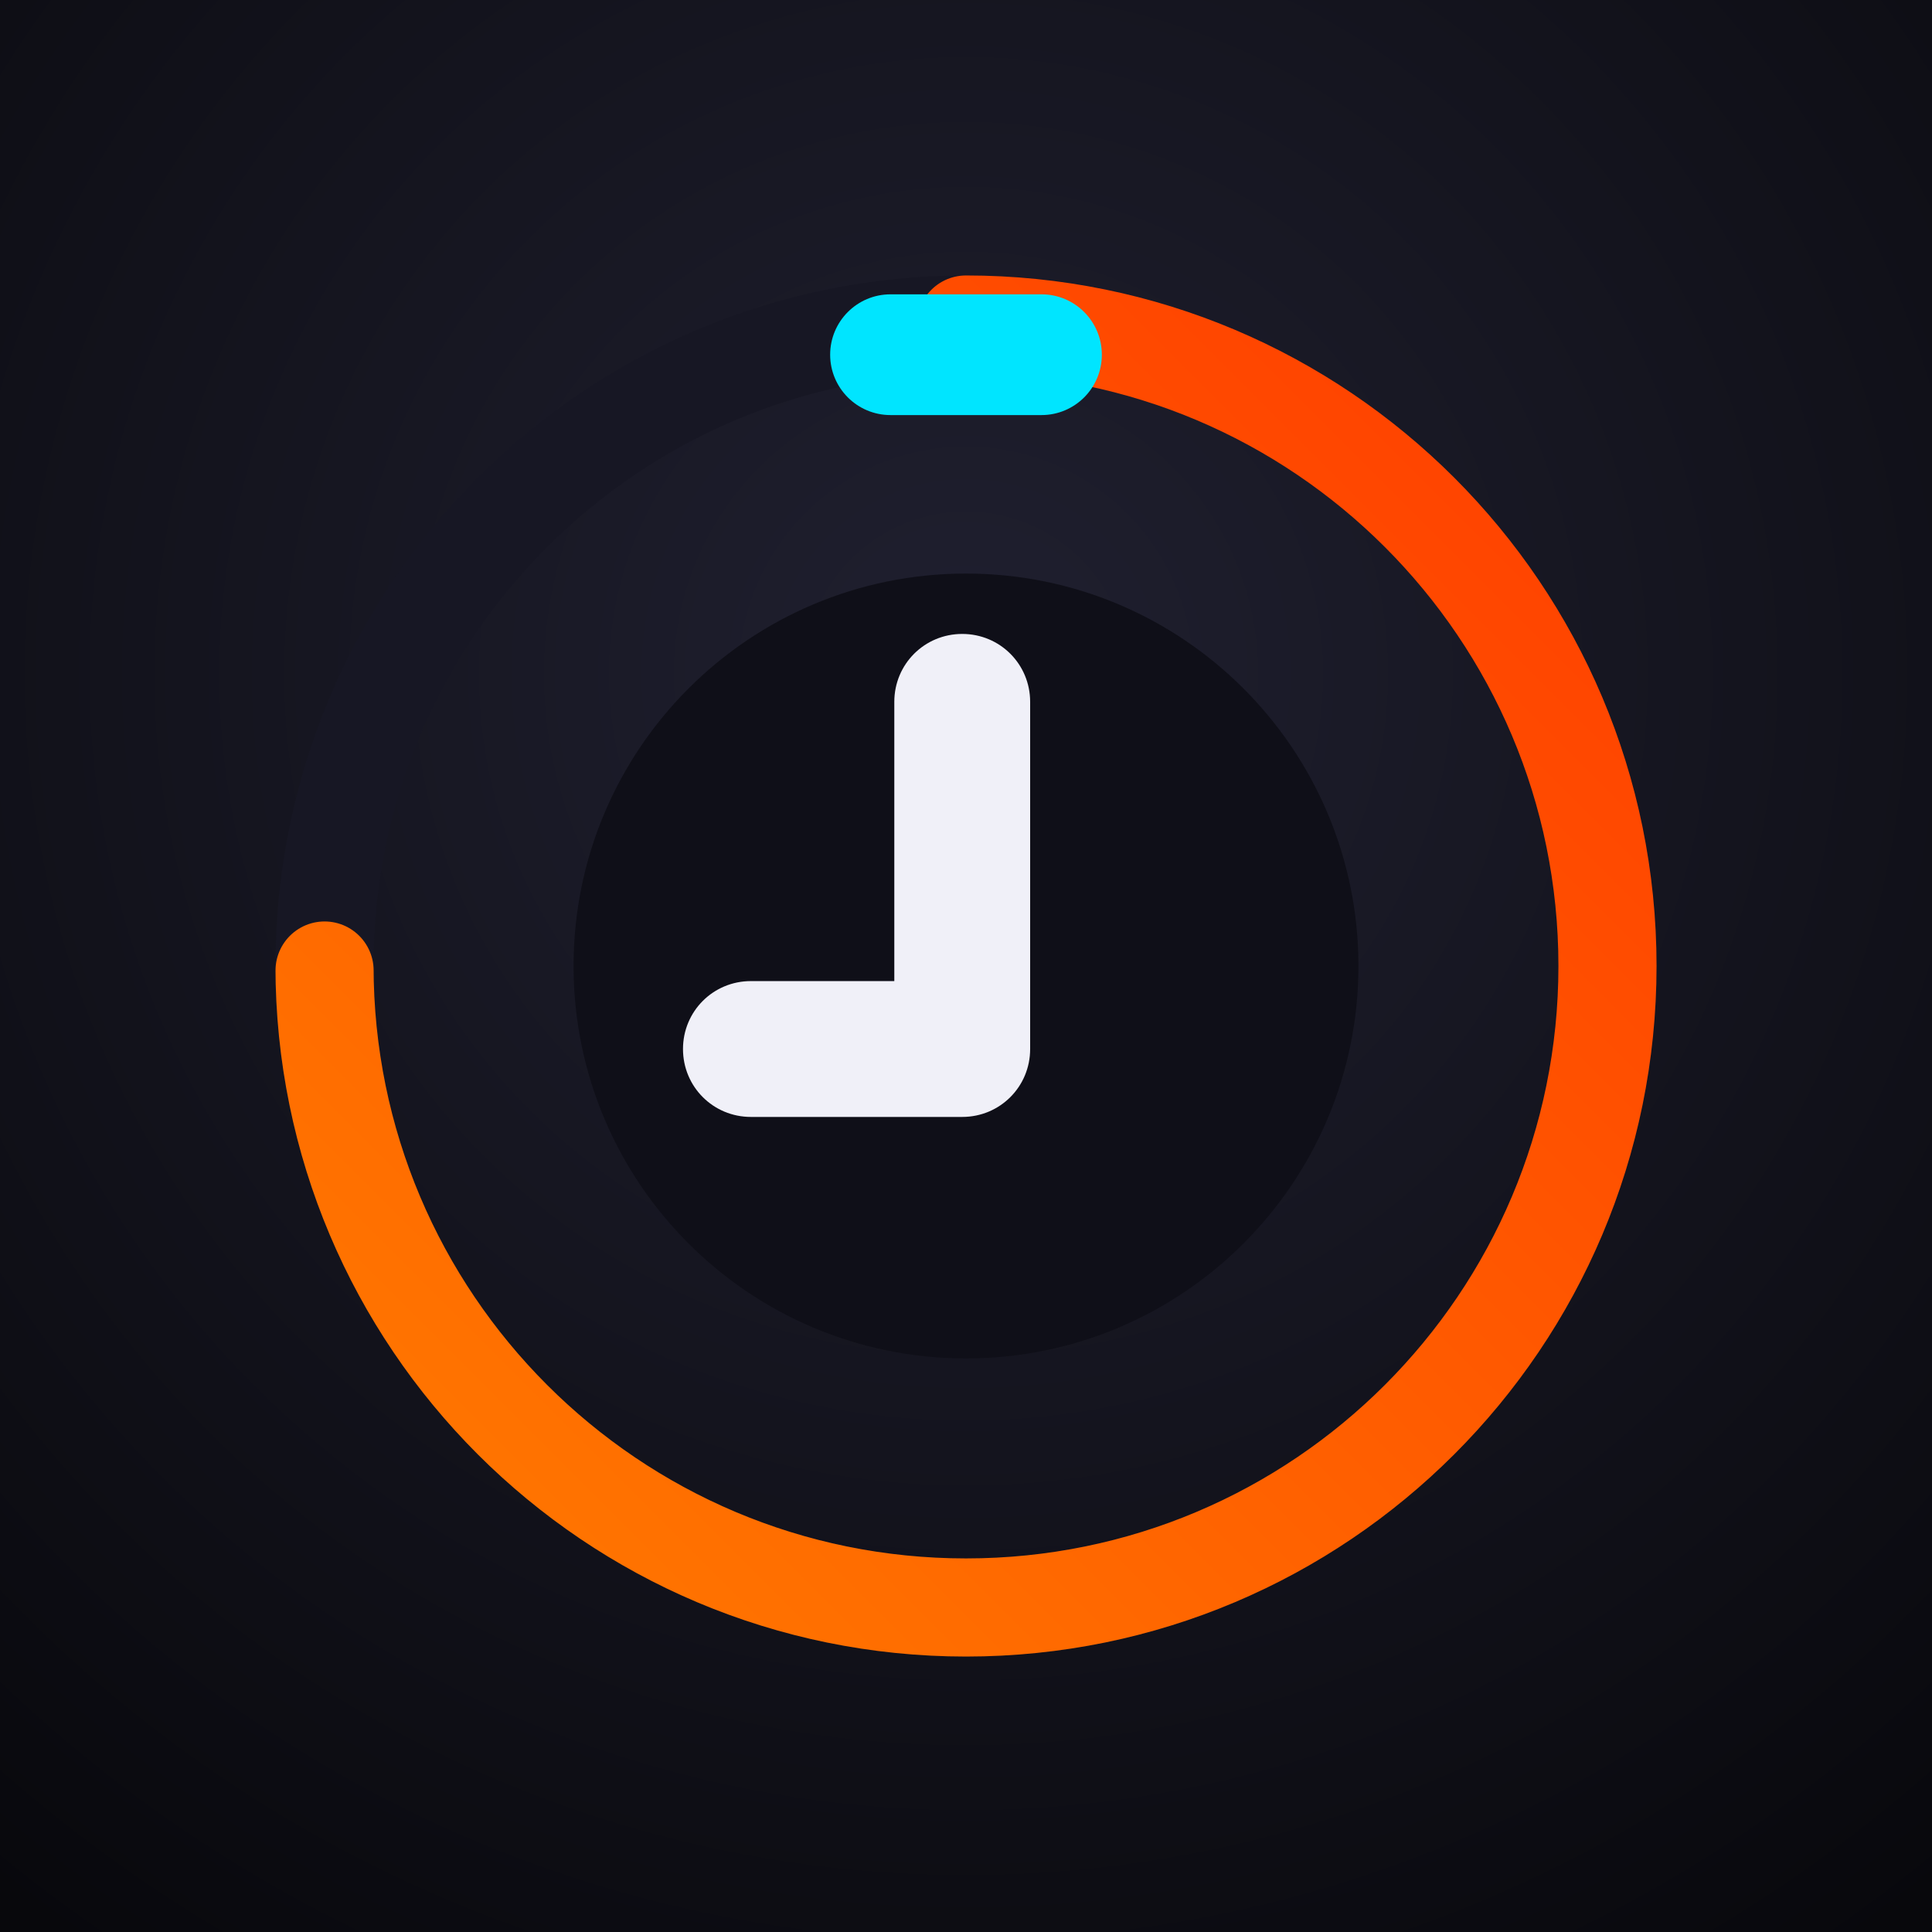
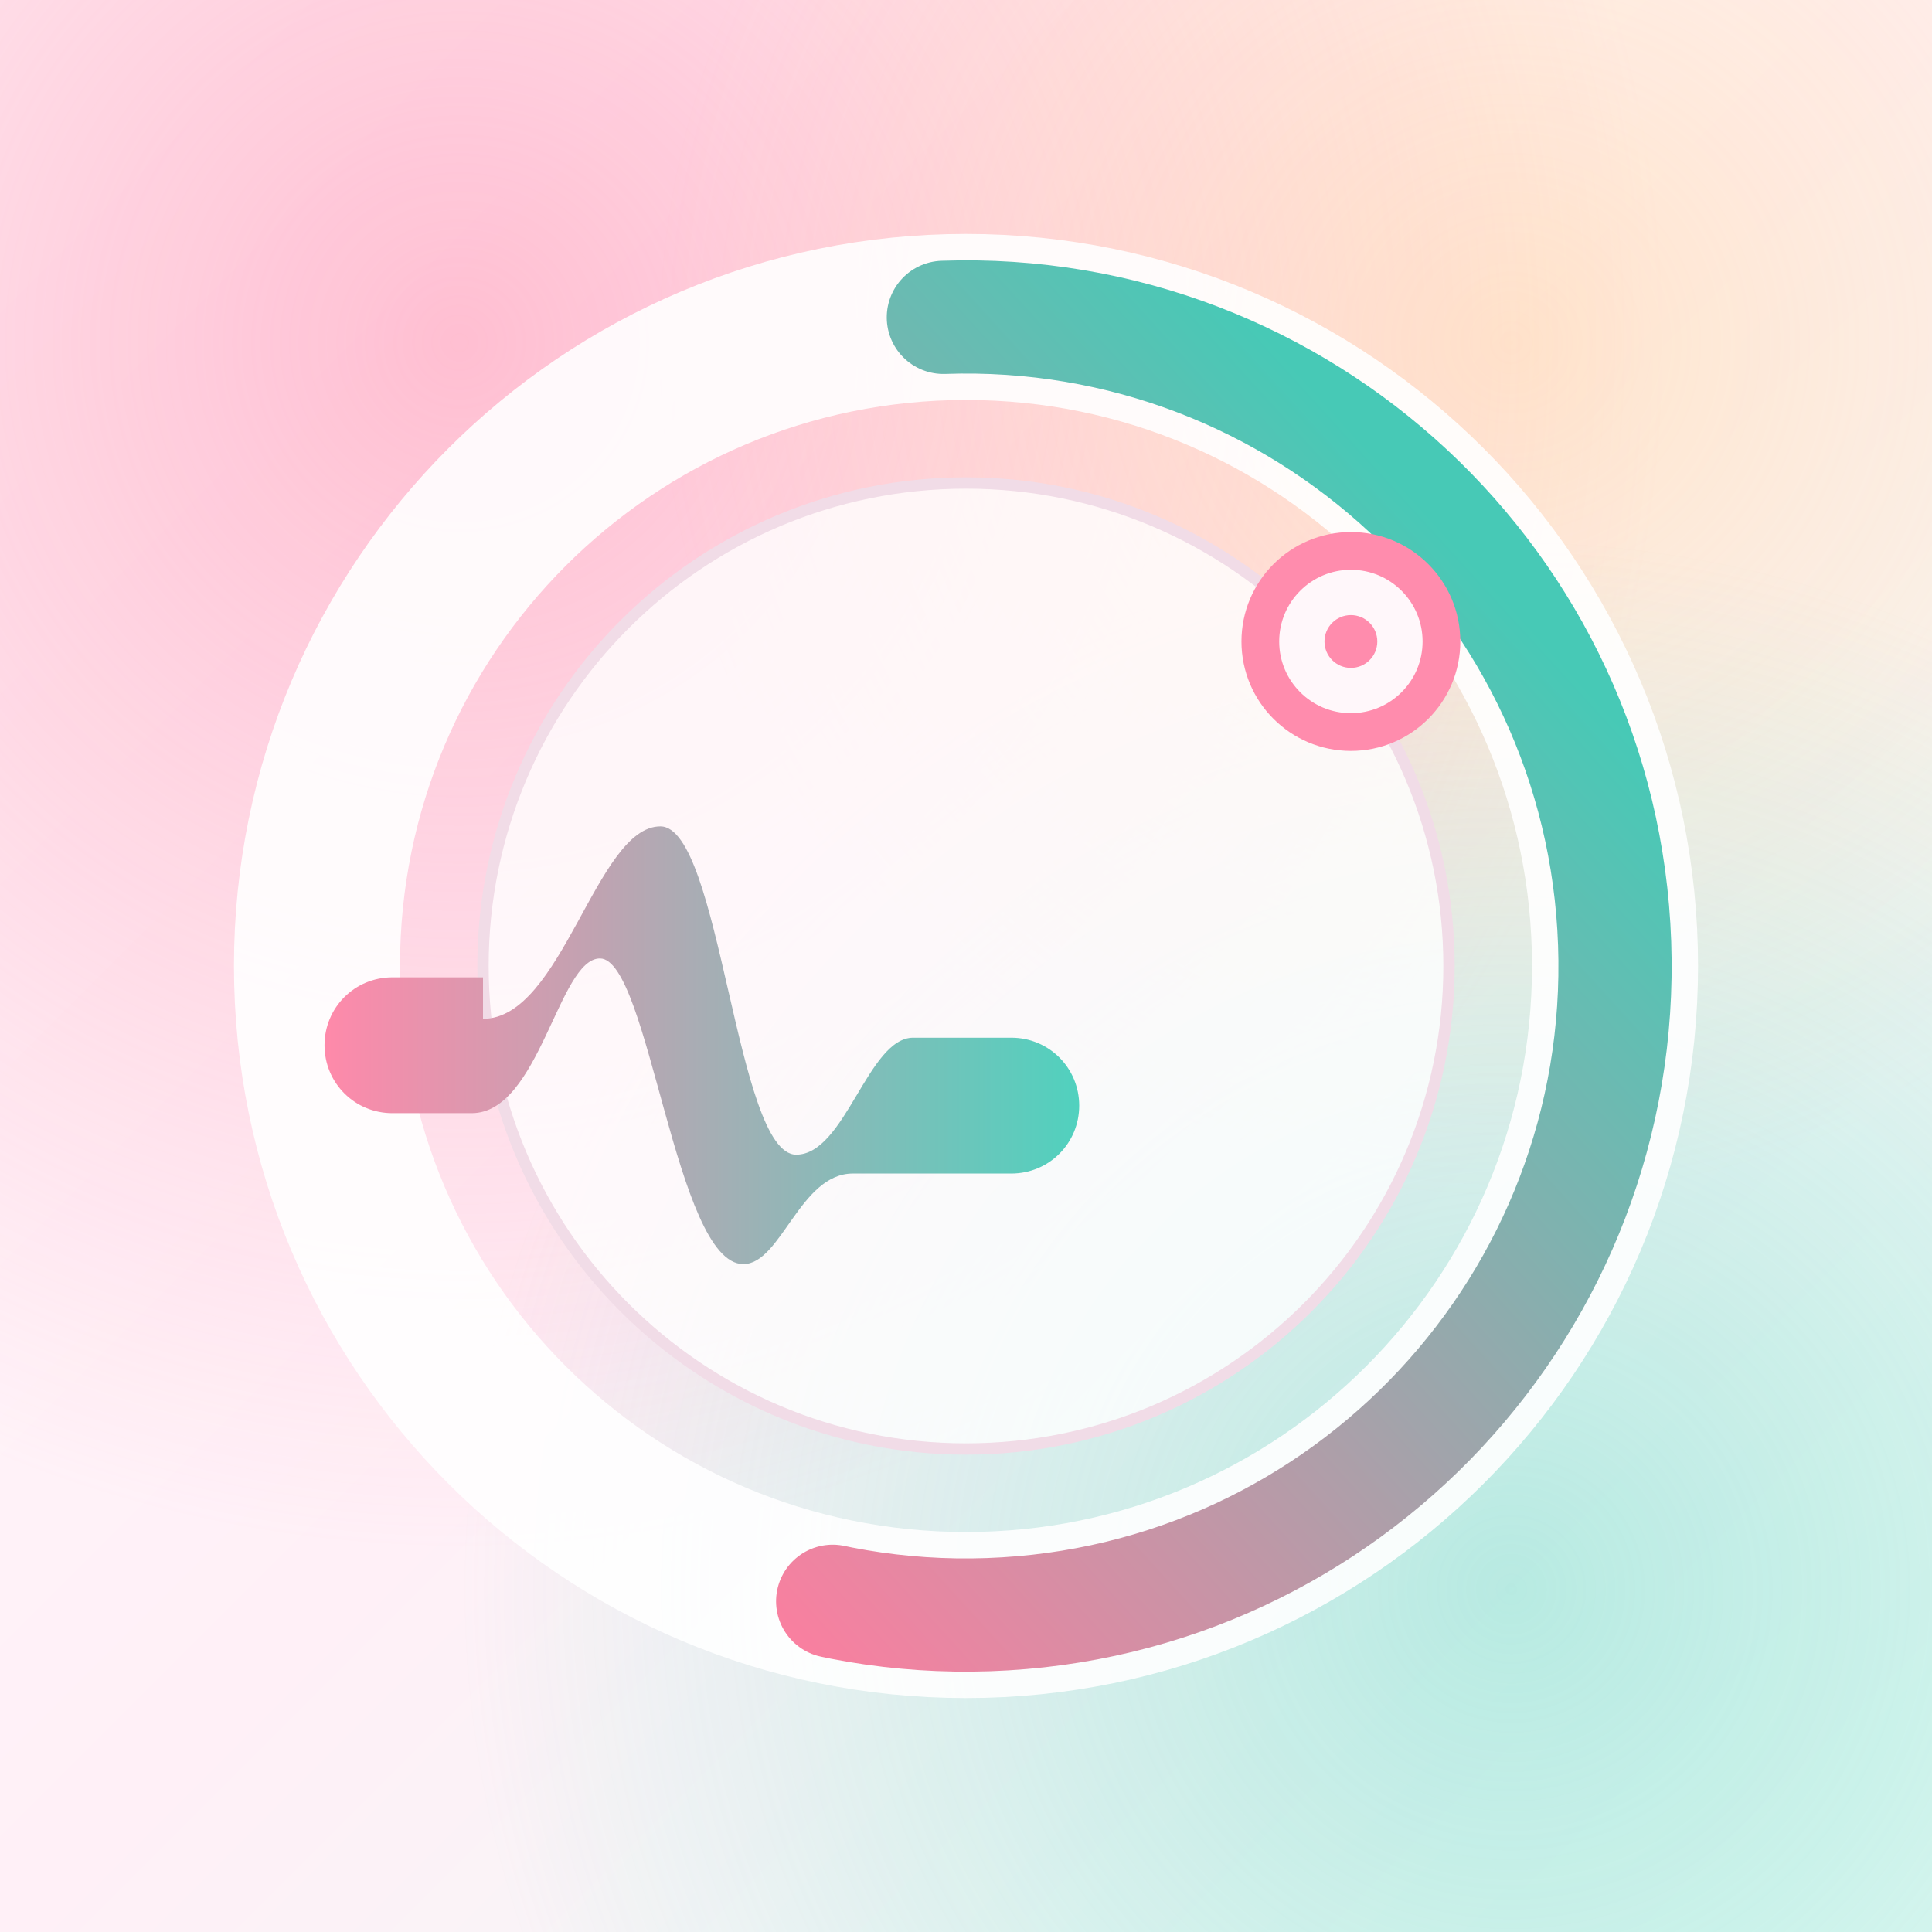
<svg xmlns="http://www.w3.org/2000/svg" viewBox="0 0 512 512">
  <defs>
-     <radialGradient id="bg" cx="50%" cy="35%" r="80%">
-       <stop offset="0%" stop-color="#202030" />
-       <stop offset="100%" stop-color="#08080C" />
+     <linearGradient id="bg" x1="6%" y1="6%" x2="94%" y2="94%">
+       <stop offset="0%" stop-color="#fff9fc" />
+       <stop offset="50%" stop-color="#fff0f7" />
+       <stop offset="100%" stop-color="#eefbf7" />
+     </linearGradient>
+     <radialGradient id="washPink" cx="24%" cy="18%" r="62%">
+       <stop offset="0%" stop-color="#ff88aa" stop-opacity=".5" />
+       <stop offset="100%" stop-color="#ff88aa" stop-opacity="0" />
    </radialGradient>
-     <linearGradient id="accent" x1="0%" y1="0%" x2="100%" y2="100%">
-       <stop offset="0%" stop-color="#FF7B00" />
-       <stop offset="100%" stop-color="#FF3D00" />
+     <radialGradient id="washGold" cx="78%" cy="18%" r="44%">
+       <stop offset="0%" stop-color="#ffd17d" stop-opacity=".34" />
+       <stop offset="100%" stop-color="#ffd17d" stop-opacity="0" />
+     </radialGradient>
+     <radialGradient id="washMint" cx="78%" cy="82%" r="54%">
+       <stop offset="0%" stop-color="#65d8c5" stop-opacity=".42" />
+       <stop offset="100%" stop-color="#65d8c5" stop-opacity="0" />
+     </radialGradient>
+     <linearGradient id="ring" x1="18%" y1="14%" x2="82%" y2="88%">
+       <stop offset="0%" stop-color="#ff7d9f" />
+       <stop offset="100%" stop-color="#47c9b6" />
+     </linearGradient>
+     <linearGradient id="pulse" x1="0%" y1="50%" x2="100%" y2="50%">
+       <stop offset="0%" stop-color="#ff89aa" />
+       <stop offset="100%" stop-color="#50d1be" />
    </linearGradient>
  </defs>
  <rect width="512" height="512" fill="url(#bg)" />
-   <circle cx="256" cy="256" r="170" fill="none" stroke="#171724" stroke-width="26" />
-   <circle cx="256" cy="256" r="170" fill="none" stroke="url(#accent)" stroke-width="26" stroke-linecap="round" stroke-dasharray="800 1068" transform="rotate(-90 256 256)" />
-   <circle cx="256" cy="256" r="104" fill="#0F0F18" />
-   <path d="M255 168c-10 0-18 8-18 18v74h-38c-10 0-18 8-18 18s8 18 18 18h56c10 0 18-8 18-18v-92c0-10-8-18-18-18Z" fill="#F0F0F8" />
-   <rect x="220" y="78" width="72" height="32" rx="16" fill="#00E5FF" />
+   <rect width="512" height="512" fill="url(#washPink)" />
+   <rect width="512" height="512" fill="url(#washGold)" />
+   <rect width="512" height="512" fill="url(#washMint)" />
+   <circle cx="256" cy="256" r="172" fill="none" stroke="#ffffff" stroke-opacity=".9" stroke-width="44" />
+   <circle cx="256" cy="256" r="172" fill="none" stroke="url(#ring)" stroke-width="30" stroke-linecap="round" stroke-dasharray="582 1080" transform="rotate(-92 256 256)" />
+   <circle cx="256" cy="256" r="128" fill="#ffffff" fill-opacity=".8" stroke="#f1dce7" stroke-width="3" />
+   <path d="M128 270c21 0 30-51 47-51 16 0 20 87 36 87 13 0 19-31 31-31h26c10 0 18 8 18 18s-8 18-18 18h-42c-14 0-19 24-29 24-18 0-25-81-38-81-11 0-16 41-34 41h-21c-10 0-18-8-18-18s8-18 18-18h24Z" fill="url(#pulse)" />
+   <circle cx="358" cy="170" r="24" fill="#fff7fa" stroke="#ff8cad" stroke-width="10" />
+   <circle cx="358" cy="170" r="7" fill="#ff8cad" />
</svg>
